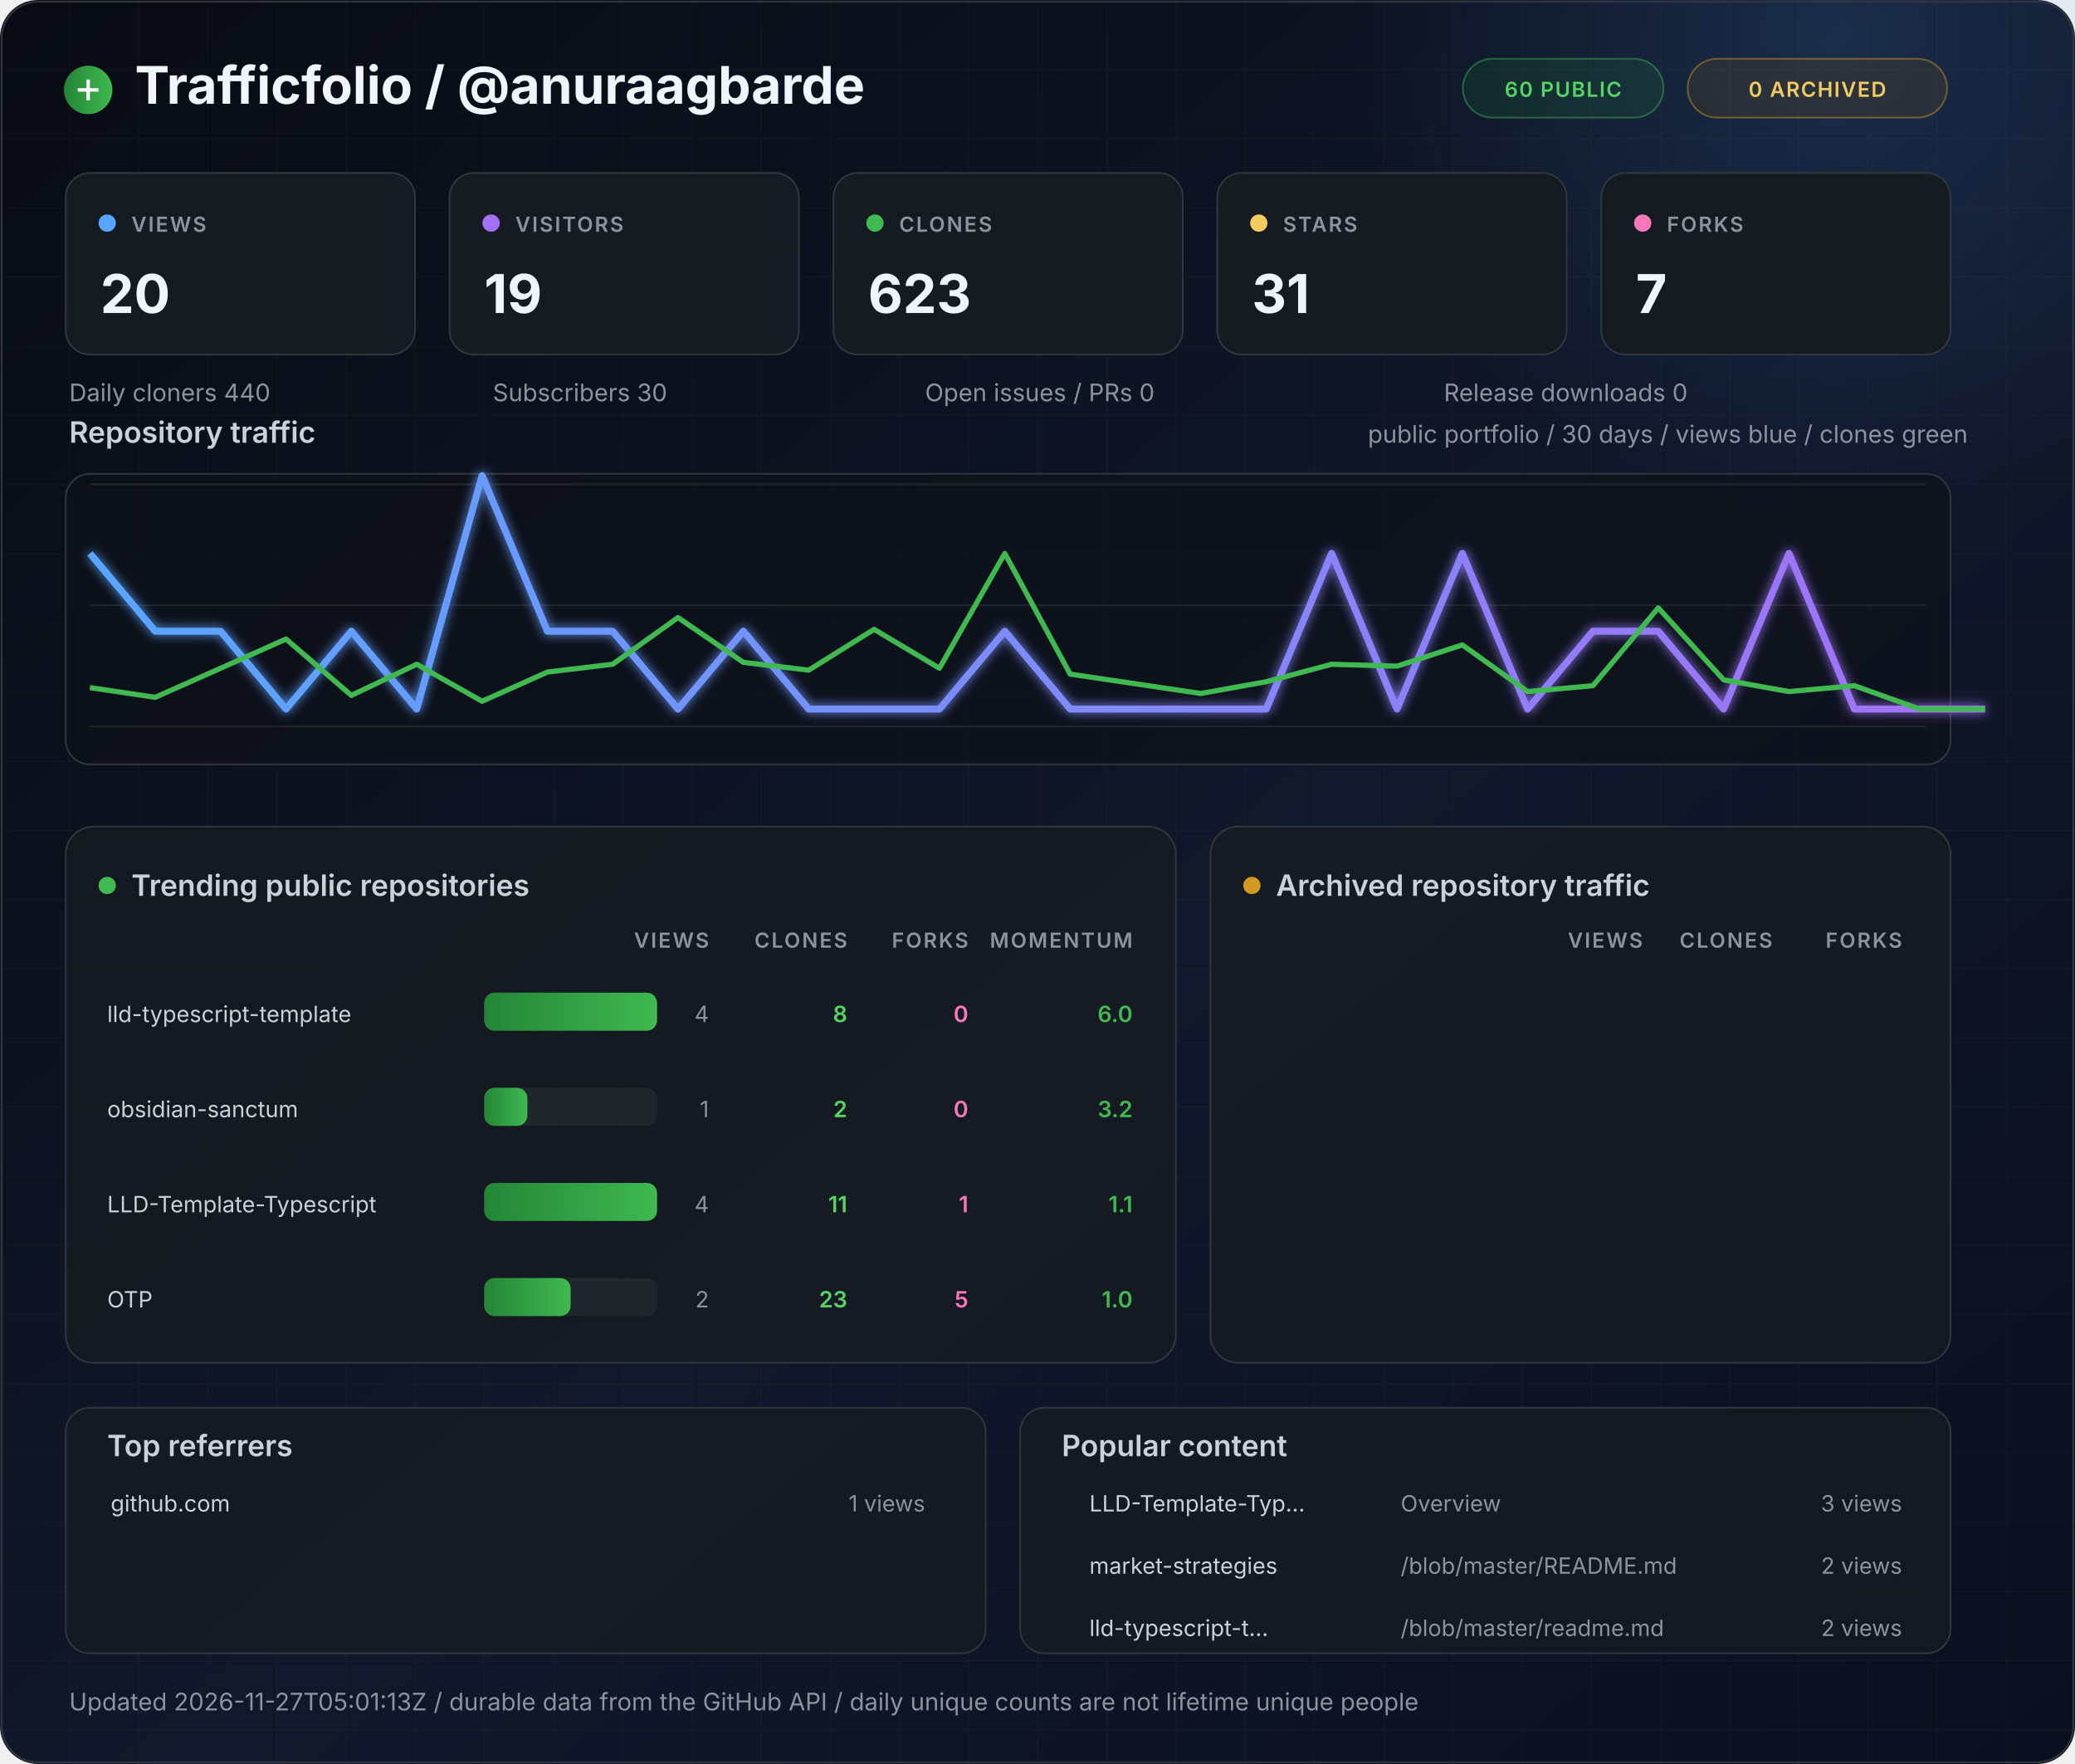
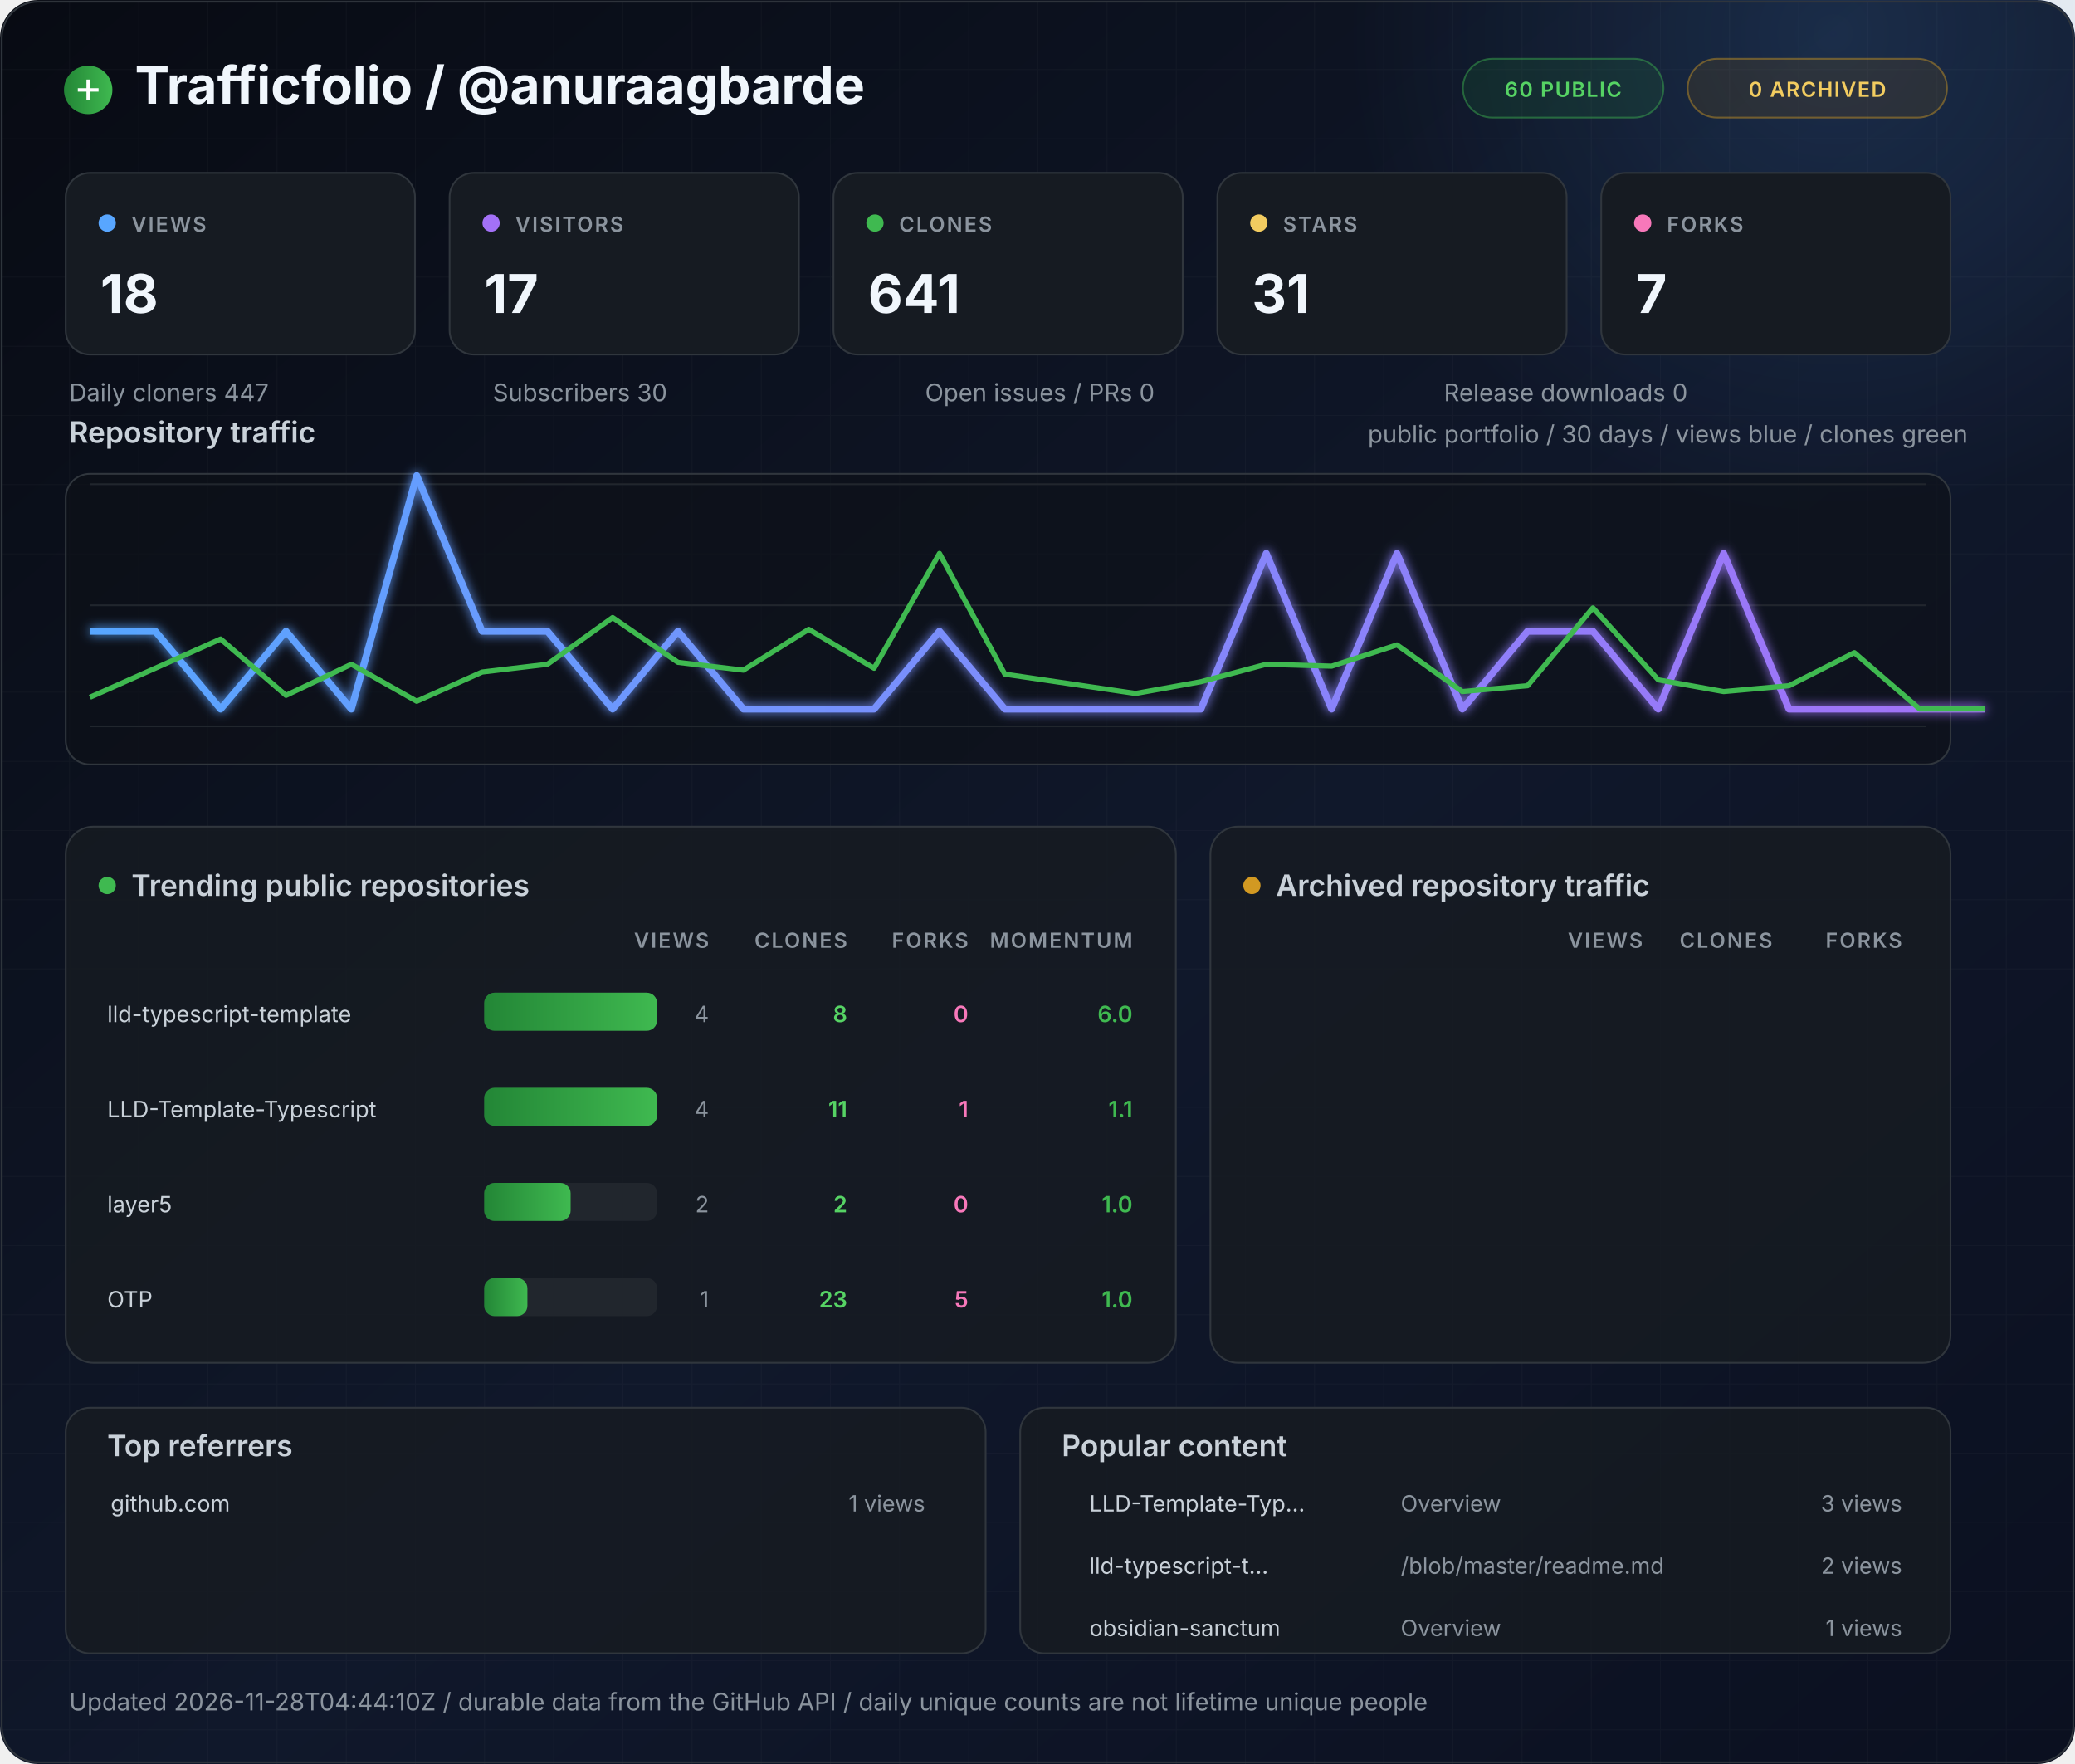
<svg xmlns="http://www.w3.org/2000/svg" width="1200" height="1020" viewBox="0 0 1200 1020" role="img" aria-label="Trafficfolio GitHub analytics dashboard for anuraagbarde">
  <defs>
    <linearGradient id="bg" x1="0" y1="0" x2="1" y2="1">
      <stop stop-color="#080b13" />
      <stop offset=".55" stop-color="#10182b" />
      <stop offset="1" stop-color="#0b1020" />
    </linearGradient>
    <linearGradient id="line" x1="0" y1="0" x2="1" y2="0">
      <stop stop-color="#58a6ff" />
      <stop offset="1" stop-color="#a371f7" />
    </linearGradient>
    <linearGradient id="bar" x1="0" y1="0" x2="1" y2="0">
      <stop stop-color="#238636" />
      <stop offset="1" stop-color="#3fb950" />
    </linearGradient>
    <linearGradient id="archiveBar" x1="0" y1="0" x2="1" y2="0">
      <stop stop-color="#9e6a03" />
      <stop offset="1" stop-color="#f2cc60" />
    </linearGradient>
    <radialGradient id="ambient">
      <stop stop-color="#58a6ff" stop-opacity=".16" />
      <stop offset="1" stop-color="#58a6ff" stop-opacity="0" />
    </radialGradient>
    <pattern id="grid" width="40" height="40" patternUnits="userSpaceOnUse">
      <path d="M40 0H0V40" fill="none" stroke="#ffffff" stroke-opacity=".025" />
    </pattern>
    <filter id="glow">
      <feGaussianBlur stdDeviation="3" result="b" />
      <feMerge>
        <feMergeNode in="b" />
        <feMergeNode in="SourceGraphic" />
      </feMerge>
    </filter>
    <style>
    .title{font:750 30px -apple-system,BlinkMacSystemFont,"Segoe UI",sans-serif;fill:#f0f6fc}
    .subtitle{font:14px -apple-system,BlinkMacSystemFont,"Segoe UI",sans-serif;fill:#8b949e}
    .label{font:600 12px -apple-system,BlinkMacSystemFont,"Segoe UI",sans-serif;fill:#8b949e;letter-spacing:1px}
    .metric{font:700 31px -apple-system,BlinkMacSystemFont,"Segoe UI",sans-serif;fill:#f0f6fc}
    .section{font:600 17px -apple-system,BlinkMacSystemFont,"Segoe UI",sans-serif;fill:#c9d1d9}
    .repo,.value,.trend,.archive,.clone,.fork{font:13px -apple-system,BlinkMacSystemFont,"Segoe UI",sans-serif;fill:#c9d1d9}
    .value{fill:#8b949e} .trend{fill:#3fb950;font-weight:600} .archive{fill:#d29922}
    .clone{fill:#56d364;font-weight:600} .fork{fill:#f778ba;font-weight:600}
    .pill{font:600 12px -apple-system,BlinkMacSystemFont,"Segoe UI",sans-serif;letter-spacing:.7px}
  </style>
  </defs>
  <rect width="1200" height="1020" rx="22" fill="url(#bg)" />
  <rect width="1200" height="1020" rx="22" fill="url(#grid)" />
  <circle cx="1060" cy="20" r="280" fill="url(#ambient)" />
  <rect x="1" y="1" width="1198" height="1018" rx="21" fill="none" stroke="#30363d" />
  <circle cx="51" cy="52" r="14" fill="url(#bar)" />
  <path d="M45 52h12M51 46v12" stroke="#fff" stroke-width="2" />
  <text x="78" y="60" class="title">Trafficfolio / @anuraagbarde</text>
  <rect x="846" y="34" width="116" height="34" rx="17" fill="#238636" fill-opacity=".16" stroke="#3fb950" stroke-opacity=".45" />
  <text x="904" y="56" text-anchor="middle" class="pill" fill="#56d364">60 PUBLIC</text>
  <rect x="976" y="34" width="150" height="34" rx="17" fill="#9e6a03" fill-opacity=".14" stroke="#d29922" stroke-opacity=".45" />
  <text x="1051" y="56" text-anchor="middle" class="pill" fill="#f2cc60">0 ARCHIVED</text>
  <rect x="38" y="100" width="202" height="105" rx="14" fill="#161b22" stroke="#30363d" />
  <circle cx="62" cy="129" r="5" fill="#58a6ff" />
  <text x="76" y="134" class="label">VIEWS</text>
-   <text x="58" y="181" class="metric">20</text>
+   <text x="58" y="181" class="metric">18</text>
  <rect x="260" y="100" width="202" height="105" rx="14" fill="#161b22" stroke="#30363d" />
  <circle cx="284" cy="129" r="5" fill="#a371f7" />
  <text x="298" y="134" class="label">VISITORS</text>
-   <text x="280" y="181" class="metric">19</text>
+   <text x="280" y="181" class="metric">17</text>
  <rect x="482" y="100" width="202" height="105" rx="14" fill="#161b22" stroke="#30363d" />
  <circle cx="506" cy="129" r="5" fill="#3fb950" />
  <text x="520" y="134" class="label">CLONES</text>
-   <text x="502" y="181" class="metric">623</text>
+   <text x="502" y="181" class="metric">641</text>
  <rect x="704" y="100" width="202" height="105" rx="14" fill="#161b22" stroke="#30363d" />
  <circle cx="728" cy="129" r="5" fill="#f2cc60" />
  <text x="742" y="134" class="label">STARS</text>
  <text x="724" y="181" class="metric">31</text>
  <rect x="926" y="100" width="202" height="105" rx="14" fill="#161b22" stroke="#30363d" />
  <circle cx="950" cy="129" r="5" fill="#f778ba" />
  <text x="964" y="134" class="label">FORKS</text>
  <text x="946" y="181" class="metric">7</text>
-   <text x="40" y="232" class="subtitle">Daily cloners 440</text>
+   <text x="40" y="232" class="subtitle">Daily cloners 447</text>
  <text x="285" y="232" class="subtitle">Subscribers 30</text>
  <text x="535" y="232" class="subtitle">Open issues / PRs 0</text>
  <text x="835" y="232" class="subtitle">Release downloads 0</text>
  <text x="40" y="256" class="section">Repository traffic</text>
  <text x="1138" y="256" text-anchor="end" class="subtitle">public portfolio / 30 days / views blue / clones green</text>
  <rect x="38" y="274" width="1090" height="168" rx="14" fill="#0d1117" fill-opacity=".62" stroke="#30363d" />
  <line x1="52" y1="420" x2="1114" y2="420" stroke="#21262d" />
  <line x1="52" y1="350" x2="1114" y2="350" stroke="#21262d" />
  <line x1="52" y1="280" x2="1114" y2="280" stroke="#21262d" />
-   <polyline points="52.0,320.0 89.8,365.0 127.6,365.0 165.4,410.0 203.2,365.0 241.0,410.0 278.8,275.0 316.6,365.0 354.3,365.0 392.1,410.0 429.9,365.0 467.7,410.0 505.5,410.0 543.3,410.0 581.1,365.0 618.9,410.0 656.7,410.0 694.5,410.0 732.3,410.0 770.1,320.0 807.9,410.0 845.7,320.0 883.4,410.0 921.2,365.0 959.0,365.0 996.8,410.0 1034.6,320.0 1072.4,410.0 1110.2,410.0 1148.0,410.0" fill="none" stroke="url(#line)" stroke-width="4" stroke-linejoin="round" filter="url(#glow)" />
-   <polyline points="52.0,397.6 89.8,403.2 127.6,386.4 165.4,369.5 203.2,402.1 241.0,384.1 278.8,405.5 316.6,388.6 354.3,384.1 392.1,357.1 429.9,383.0 467.7,387.5 505.5,363.9 543.3,386.4 581.1,320.0 618.9,389.8 656.7,395.4 694.5,401.0 732.3,394.2 770.1,384.1 807.9,385.2 845.7,372.9 883.4,399.9 921.2,396.5 959.0,351.5 996.8,393.1 1034.6,399.9 1072.4,396.5 1110.2,410.0 1148.0,410.0" fill="none" stroke="#3fb950" stroke-width="3" stroke-linejoin="round" />
+   <polyline points="52.0,365.0 89.8,365.0 127.6,410.0 165.4,365.0 203.2,410.0 241.0,275.0 278.8,365.0 316.6,365.0 354.3,410.0 392.1,365.0 429.9,410.0 467.7,410.0 505.5,410.0 543.3,365.0 581.1,410.0 618.9,410.0 656.7,410.0 694.5,410.0 732.3,320.0 770.1,410.0 807.9,320.0 845.7,410.0 883.4,365.0 921.2,365.0 959.0,410.0 996.8,320.0 1034.6,410.0 1072.4,410.0 1110.2,410.0 1148.0,410.0" fill="none" stroke="url(#line)" stroke-width="4" stroke-linejoin="round" filter="url(#glow)" />
+   <polyline points="52.0,403.2 89.8,386.4 127.6,369.5 165.4,402.1 203.2,384.1 241.0,405.5 278.8,388.6 316.6,384.1 354.3,357.1 392.1,383.0 429.9,387.5 467.7,363.9 505.5,386.4 543.3,320.0 581.1,389.8 618.9,395.4 656.7,401.0 694.5,394.2 732.3,384.1 770.1,385.2 807.9,372.9 845.7,399.9 883.4,396.5 921.2,351.5 959.0,393.1 996.8,399.9 1034.6,396.5 1072.4,377.4 1110.2,410.0 1148.0,410.0" fill="none" stroke="#3fb950" stroke-width="3" stroke-linejoin="round" />
  <rect x="38" y="478" width="642" height="310" rx="16" fill="#161b22" fill-opacity=".82" stroke="#30363d" />
  <circle cx="62" cy="512" r="5" fill="#3fb950" />
  <text x="76" y="518" class="section">Trending public repositories</text>
  <text x="410" y="548" text-anchor="end" class="label">VIEWS</text>
  <text x="490" y="548" text-anchor="end" class="label">CLONES</text>
  <text x="560" y="548" text-anchor="end" class="label">FORKS</text>
  <text x="655" y="548" text-anchor="end" class="label">MOMENTUM</text>
  <text x="62" y="591" class="repo">lld-typescript-template</text>
  <rect x="280" y="574" width="100" height="22" rx="6" fill="#21262d" />
  <rect x="280" y="574" width="100" height="22" rx="6" fill="url(#bar)" />
  <text x="410" y="591" text-anchor="end" class="value">4</text>
  <text x="490" y="591" text-anchor="end" class="clone">8</text>
  <text x="560" y="591" text-anchor="end" class="fork">0</text>
  <text x="655" y="591" text-anchor="end" class="trend">6.0</text>
-   <text x="62" y="646" class="repo">obsidian-sanctum</text>
+   <text x="62" y="646" class="repo">LLD-Template-Typescript</text>
  <rect x="280" y="629" width="100" height="22" rx="6" fill="#21262d" />
-   <rect x="280" y="629" width="25" height="22" rx="6" fill="url(#bar)" />
-   <text x="410" y="646" text-anchor="end" class="value">1</text>
-   <text x="490" y="646" text-anchor="end" class="clone">2</text>
-   <text x="560" y="646" text-anchor="end" class="fork">0</text>
-   <text x="655" y="646" text-anchor="end" class="trend">3.2</text>
-   <text x="62" y="701" class="repo">LLD-Template-Typescript</text>
+   <rect x="280" y="629" width="100" height="22" rx="6" fill="url(#bar)" />
+   <text x="410" y="646" text-anchor="end" class="value">4</text>
+   <text x="490" y="646" text-anchor="end" class="clone">11</text>
+   <text x="560" y="646" text-anchor="end" class="fork">1</text>
+   <text x="655" y="646" text-anchor="end" class="trend">1.1</text>
+   <text x="62" y="701" class="repo">layer5</text>
  <rect x="280" y="684" width="100" height="22" rx="6" fill="#21262d" />
-   <rect x="280" y="684" width="100" height="22" rx="6" fill="url(#bar)" />
-   <text x="410" y="701" text-anchor="end" class="value">4</text>
-   <text x="490" y="701" text-anchor="end" class="clone">11</text>
-   <text x="560" y="701" text-anchor="end" class="fork">1</text>
-   <text x="655" y="701" text-anchor="end" class="trend">1.1</text>
+   <rect x="280" y="684" width="50" height="22" rx="6" fill="url(#bar)" />
+   <text x="410" y="701" text-anchor="end" class="value">2</text>
+   <text x="490" y="701" text-anchor="end" class="clone">2</text>
+   <text x="560" y="701" text-anchor="end" class="fork">0</text>
+   <text x="655" y="701" text-anchor="end" class="trend">1.0</text>
  <text x="62" y="756" class="repo">OTP</text>
  <rect x="280" y="739" width="100" height="22" rx="6" fill="#21262d" />
-   <rect x="280" y="739" width="50" height="22" rx="6" fill="url(#bar)" />
-   <text x="410" y="756" text-anchor="end" class="value">2</text>
+   <rect x="280" y="739" width="25" height="22" rx="6" fill="url(#bar)" />
+   <text x="410" y="756" text-anchor="end" class="value">1</text>
  <text x="490" y="756" text-anchor="end" class="clone">23</text>
  <text x="560" y="756" text-anchor="end" class="fork">5</text>
  <text x="655" y="756" text-anchor="end" class="trend">1.0</text>
  <rect x="700" y="478" width="428" height="310" rx="16" fill="#161b22" fill-opacity=".82" stroke="#30363d" />
  <circle cx="724" cy="512" r="5" fill="#d29922" />
  <text x="738" y="518" class="section">Archived repository traffic</text>
  <text x="950" y="548" text-anchor="end" class="label">VIEWS</text>
  <text x="1025" y="548" text-anchor="end" class="label">CLONES</text>
  <text x="1100" y="548" text-anchor="end" class="label">FORKS</text>
  <rect x="38" y="814" width="532" height="142" rx="14" fill="#161b22" fill-opacity=".82" stroke="#30363d" />
  <text x="62" y="842" class="section">Top referrers</text>
  <text x="64" y="874" class="repo">github.com</text>
  <text x="535" y="874" text-anchor="end" class="value">1 views</text>
  <rect x="590" y="814" width="538" height="142" rx="14" fill="#161b22" fill-opacity=".82" stroke="#30363d" />
  <text x="614" y="842" class="section">Popular content</text>
  <text x="630" y="874" class="repo">LLD-Template-Typ...</text>
  <text x="810" y="874" class="value">Overview</text>
  <text x="1100" y="874" text-anchor="end" class="value">3 views</text>
-   <text x="630" y="910" class="repo">market-strategies</text>
-   <text x="810" y="910" class="value">/blob/master/README.md</text>
+   <text x="630" y="910" class="repo">lld-typescript-t...</text>
+   <text x="810" y="910" class="value">/blob/master/readme.md</text>
  <text x="1100" y="910" text-anchor="end" class="value">2 views</text>
-   <text x="630" y="946" class="repo">lld-typescript-t...</text>
-   <text x="810" y="946" class="value">/blob/master/readme.md</text>
-   <text x="1100" y="946" text-anchor="end" class="value">2 views</text>
-   <text x="40" y="989" class="subtitle">Updated 2026-11-27T05:01:13Z / durable data from the GitHub API / daily unique counts are not lifetime unique people</text>
+   <text x="630" y="946" class="repo">obsidian-sanctum</text>
+   <text x="810" y="946" class="value">Overview</text>
+   <text x="1100" y="946" text-anchor="end" class="value">1 views</text>
+   <text x="40" y="989" class="subtitle">Updated 2026-11-28T04:44:10Z / durable data from the GitHub API / daily unique counts are not lifetime unique people</text>
</svg>
